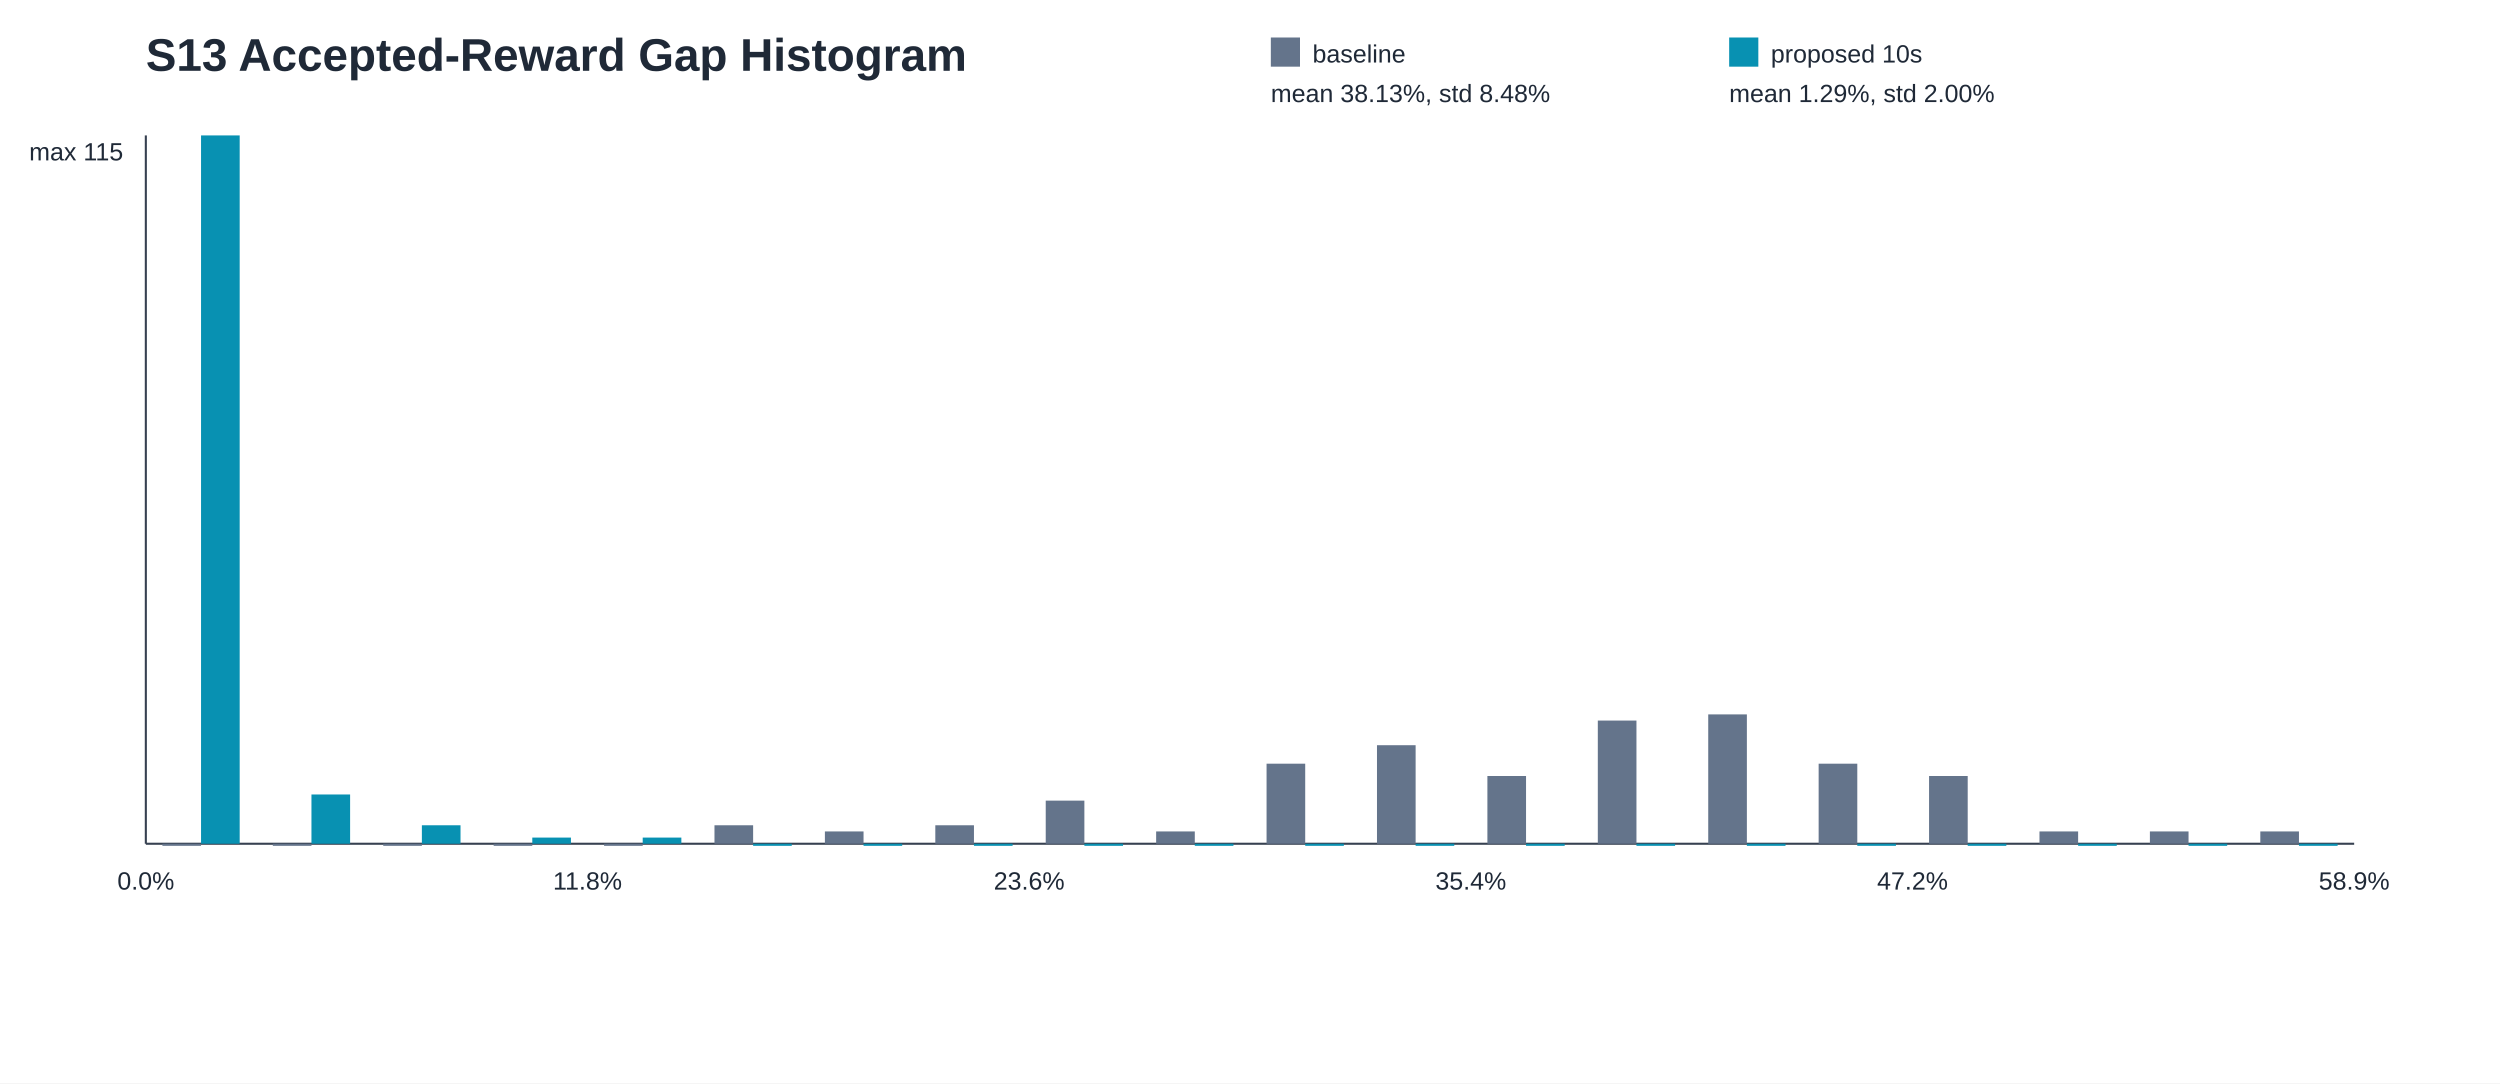
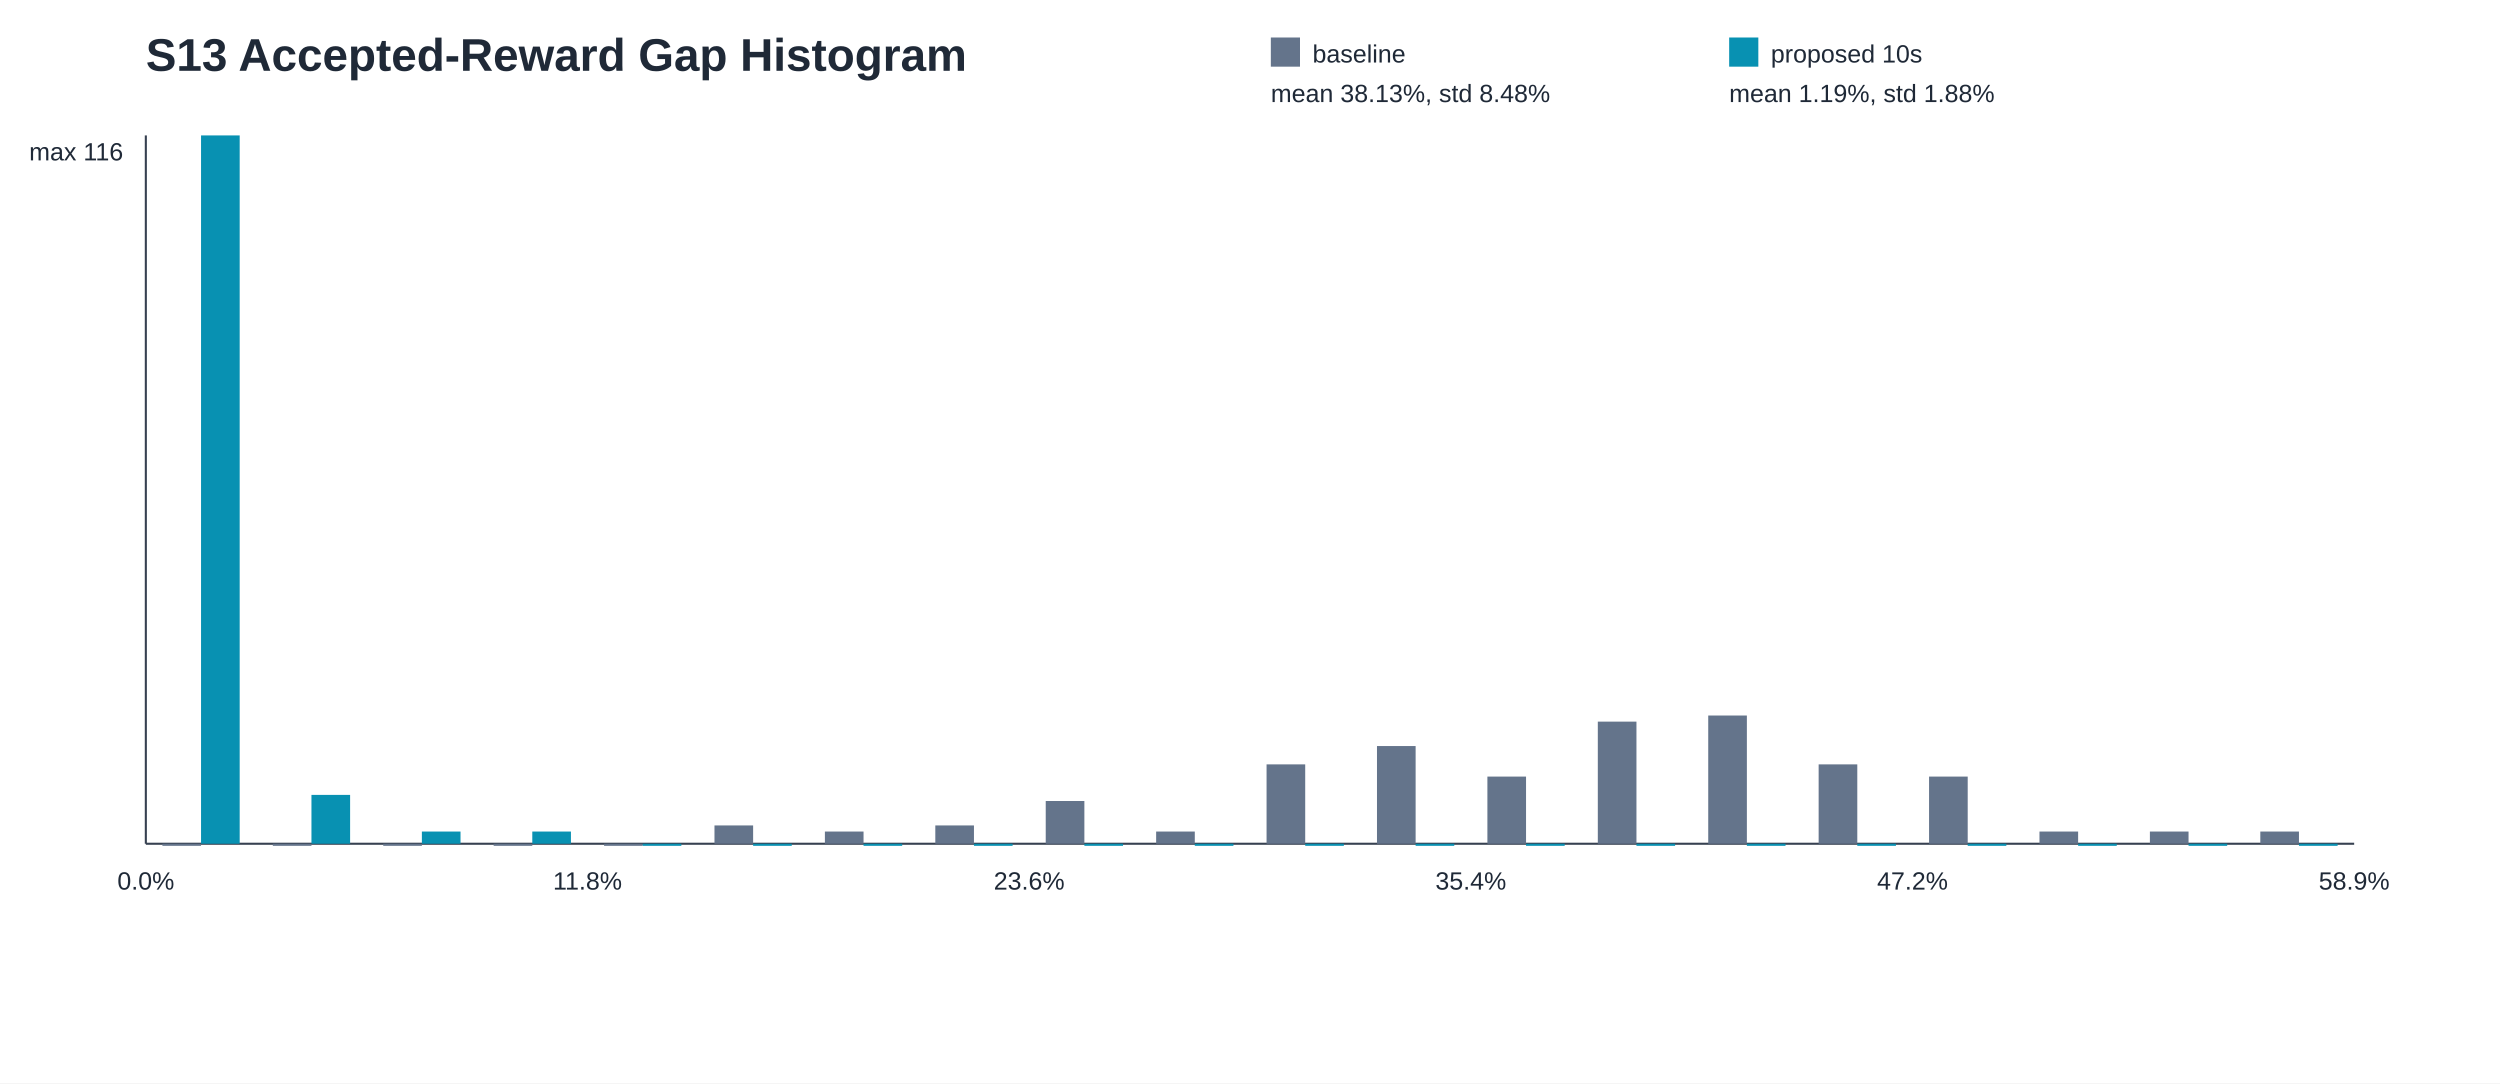
<svg xmlns="http://www.w3.org/2000/svg" width="1200" height="520" viewBox="0 0 1200 520">
  <rect width="100%" height="100%" fill="#ffffff" />
  <style>text{font-family:Arial,Helvetica,sans-serif;fill:#1f2937}.title{font-size:22px;font-weight:700}.label{font-size:12px}.axis{stroke:#374151;stroke-width:1}</style>
  <text x="70" y="34" class="title">S13 Accepted-Reward Gap Histogram</text>
  <line x1="70" y1="405" x2="1130" y2="405" class="axis" />
  <line x1="70" y1="65" x2="70" y2="405" class="axis" />
  <rect x="610" y="18" width="14" height="14" fill="#64748b" />
  <text x="630" y="30" class="label">baseline</text>
  <text x="610" y="49" class="label">mean 38.13%, std 8.48%</text>
  <rect x="830" y="18" width="14" height="14" fill="#0891b2" />
  <text x="850" y="30" class="label">proposed 10s</text>
-   <text x="830" y="49" class="label">mean 1.29%, std 2.00%</text>
+   <text x="830" y="49" class="label">mean 1.19%, std 1.88%</text>
  <rect x="77.95" y="405.00" width="18.55" height="1.00" fill="#64748b" />
  <rect x="96.50" y="65.00" width="18.55" height="340.00" fill="#0891b2" />
  <rect x="130.95" y="405.00" width="18.55" height="1.00" fill="#64748b" />
-   <rect x="149.50" y="381.35" width="18.55" height="23.65" fill="#0891b2" />
+   <rect x="149.50" y="381.55" width="18.55" height="23.45" fill="#0891b2" />
  <rect x="183.95" y="405.00" width="18.55" height="1.00" fill="#64748b" />
-   <rect x="202.50" y="396.13" width="18.55" height="8.87" fill="#0891b2" />
+   <rect x="202.50" y="399.14" width="18.55" height="5.86" fill="#0891b2" />
  <rect x="236.95" y="405.00" width="18.55" height="1.00" fill="#64748b" />
-   <rect x="255.50" y="402.04" width="18.55" height="2.96" fill="#0891b2" />
+   <rect x="255.50" y="399.14" width="18.55" height="5.86" fill="#0891b2" />
  <rect x="289.95" y="405.00" width="18.55" height="1.00" fill="#64748b" />
-   <rect x="308.50" y="402.04" width="18.55" height="2.96" fill="#0891b2" />
-   <rect x="342.95" y="396.13" width="18.55" height="8.87" fill="#64748b" />
+   <rect x="308.50" y="405.00" width="18.55" height="1.00" fill="#0891b2" />
+   <rect x="342.95" y="396.21" width="18.55" height="8.79" fill="#64748b" />
  <rect x="361.50" y="405.00" width="18.55" height="1.00" fill="#0891b2" />
-   <rect x="395.95" y="399.09" width="18.55" height="5.91" fill="#64748b" />
+   <rect x="395.95" y="399.14" width="18.55" height="5.86" fill="#64748b" />
  <rect x="414.50" y="405.00" width="18.55" height="1.00" fill="#0891b2" />
-   <rect x="448.95" y="396.13" width="18.55" height="8.87" fill="#64748b" />
+   <rect x="448.95" y="396.21" width="18.55" height="8.79" fill="#64748b" />
  <rect x="467.50" y="405.00" width="18.55" height="1.00" fill="#0891b2" />
-   <rect x="501.95" y="384.30" width="18.55" height="20.70" fill="#64748b" />
+   <rect x="501.95" y="384.48" width="18.55" height="20.52" fill="#64748b" />
  <rect x="520.50" y="405.00" width="18.55" height="1.00" fill="#0891b2" />
-   <rect x="554.95" y="399.09" width="18.55" height="5.91" fill="#64748b" />
+   <rect x="554.95" y="399.14" width="18.55" height="5.86" fill="#64748b" />
  <rect x="573.50" y="405.00" width="18.55" height="1.00" fill="#0891b2" />
-   <rect x="607.95" y="366.57" width="18.55" height="38.43" fill="#64748b" />
+   <rect x="607.95" y="366.90" width="18.55" height="38.10" fill="#64748b" />
  <rect x="626.50" y="405.00" width="18.55" height="1.00" fill="#0891b2" />
-   <rect x="660.95" y="357.70" width="18.55" height="47.30" fill="#64748b" />
+   <rect x="660.95" y="358.10" width="18.55" height="46.90" fill="#64748b" />
  <rect x="679.50" y="405.00" width="18.55" height="1.00" fill="#0891b2" />
-   <rect x="713.95" y="372.48" width="18.55" height="32.52" fill="#64748b" />
+   <rect x="713.95" y="372.76" width="18.55" height="32.24" fill="#64748b" />
  <rect x="732.50" y="405.00" width="18.55" height="1.00" fill="#0891b2" />
-   <rect x="766.95" y="345.87" width="18.55" height="59.13" fill="#64748b" />
+   <rect x="766.95" y="346.38" width="18.55" height="58.62" fill="#64748b" />
  <rect x="785.50" y="405.00" width="18.55" height="1.00" fill="#0891b2" />
-   <rect x="819.95" y="342.91" width="18.55" height="62.09" fill="#64748b" />
+   <rect x="819.95" y="343.45" width="18.55" height="61.55" fill="#64748b" />
  <rect x="838.50" y="405.00" width="18.55" height="1.00" fill="#0891b2" />
-   <rect x="872.95" y="366.57" width="18.55" height="38.43" fill="#64748b" />
+   <rect x="872.95" y="366.90" width="18.55" height="38.10" fill="#64748b" />
  <rect x="891.50" y="405.00" width="18.55" height="1.00" fill="#0891b2" />
-   <rect x="925.95" y="372.48" width="18.55" height="32.52" fill="#64748b" />
+   <rect x="925.95" y="372.76" width="18.55" height="32.24" fill="#64748b" />
  <rect x="944.50" y="405.00" width="18.55" height="1.00" fill="#0891b2" />
-   <rect x="978.95" y="399.09" width="18.55" height="5.91" fill="#64748b" />
+   <rect x="978.95" y="399.14" width="18.55" height="5.86" fill="#64748b" />
  <rect x="997.50" y="405.00" width="18.55" height="1.00" fill="#0891b2" />
-   <rect x="1031.95" y="399.09" width="18.55" height="5.91" fill="#64748b" />
+   <rect x="1031.95" y="399.14" width="18.55" height="5.86" fill="#64748b" />
  <rect x="1050.50" y="405.00" width="18.55" height="1.00" fill="#0891b2" />
-   <rect x="1084.95" y="399.09" width="18.55" height="5.91" fill="#64748b" />
+   <rect x="1084.95" y="399.14" width="18.55" height="5.86" fill="#64748b" />
  <rect x="1103.50" y="405.00" width="18.55" height="1.00" fill="#0891b2" />
  <text x="70.00" y="427" text-anchor="middle" class="label">0.0%</text>
  <text x="282.00" y="427" text-anchor="middle" class="label">11.8%</text>
  <text x="494.00" y="427" text-anchor="middle" class="label">23.6%</text>
  <text x="706.00" y="427" text-anchor="middle" class="label">35.4%</text>
  <text x="918.00" y="427" text-anchor="middle" class="label">47.2%</text>
  <text x="1130.00" y="427" text-anchor="middle" class="label">58.9%</text>
-   <text x="14" y="77" class="label">max 115</text>
+   <text x="14" y="77" class="label">max 116</text>
</svg>
